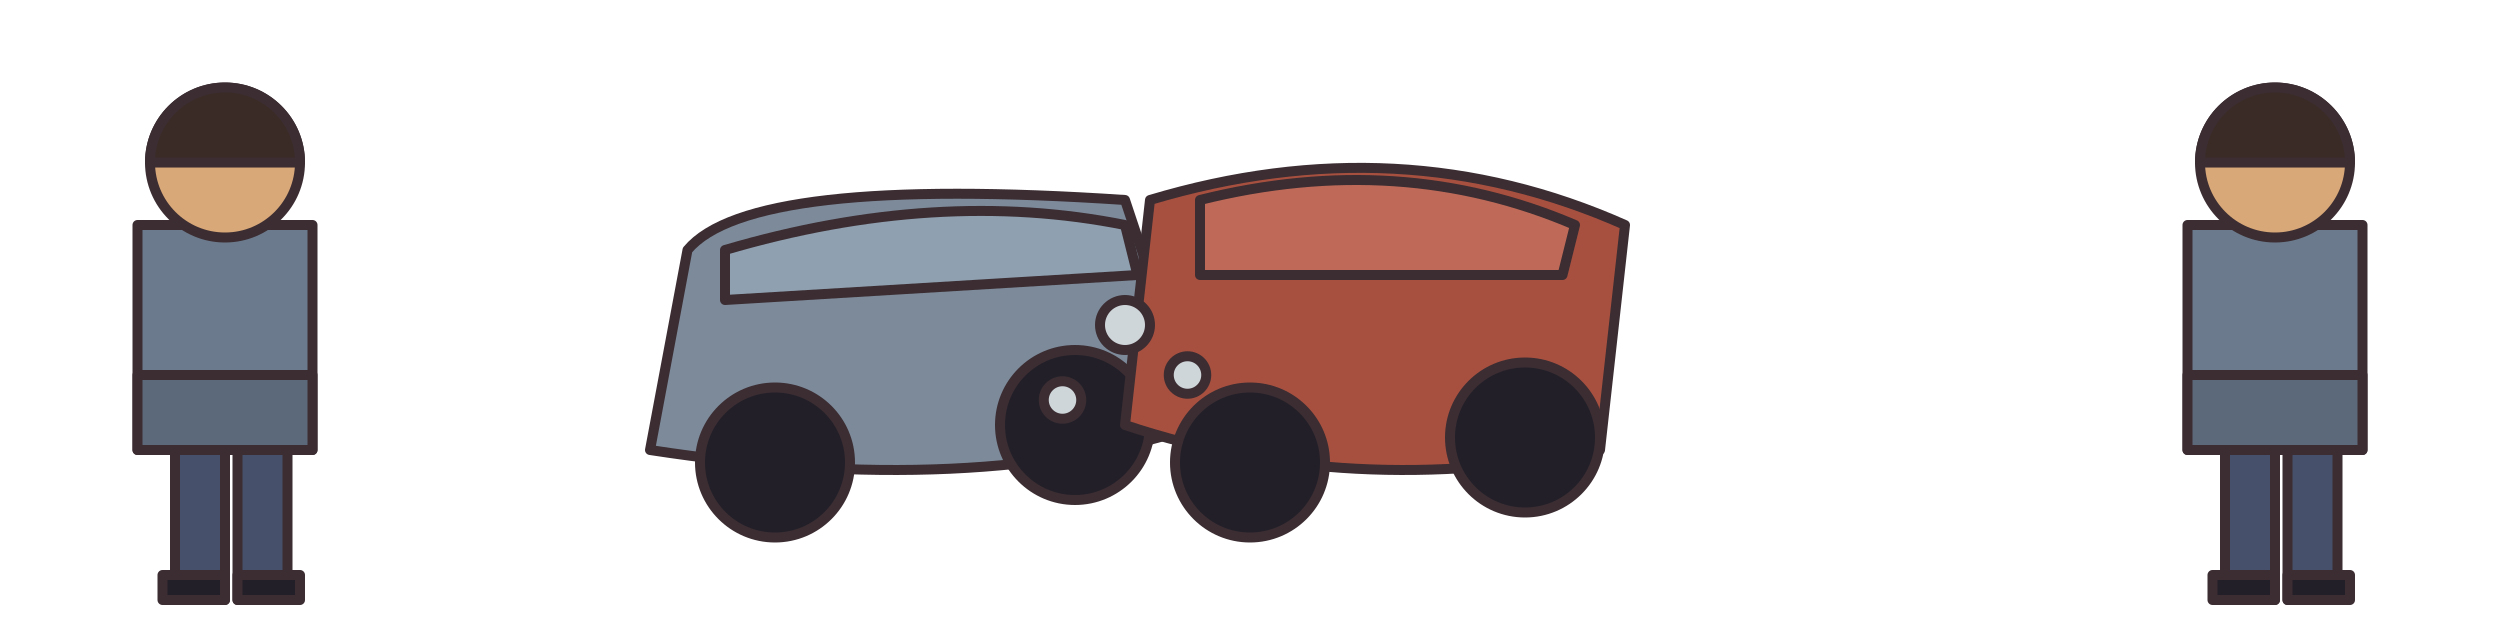
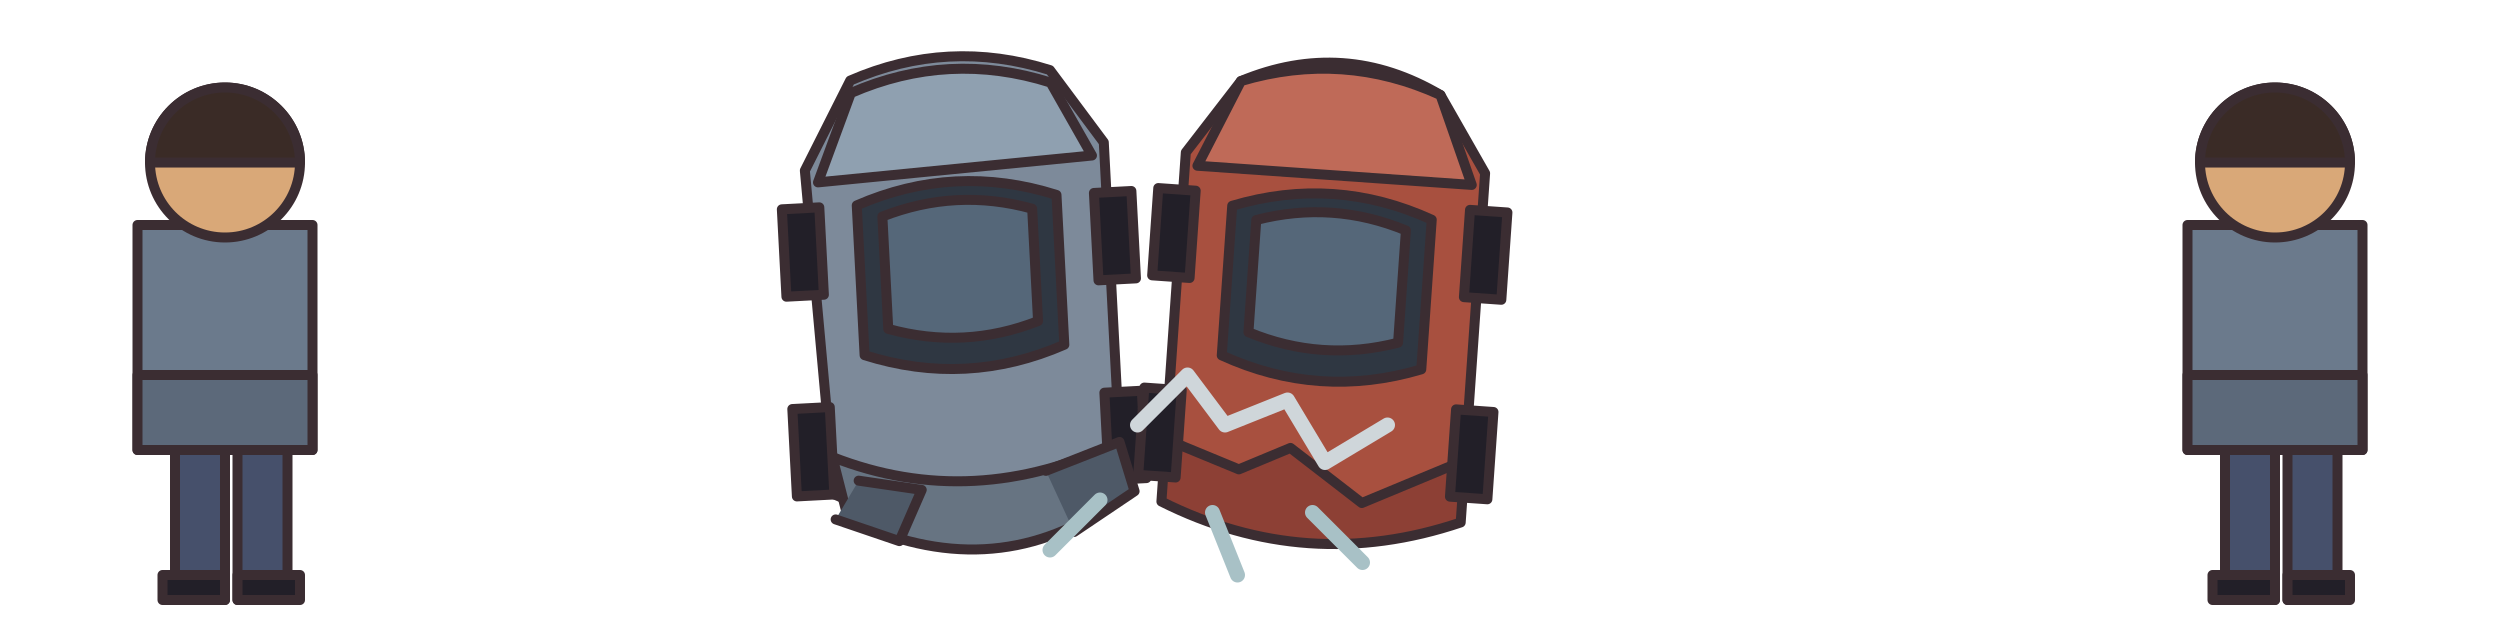
<svg xmlns="http://www.w3.org/2000/svg" width="200" height="50" viewBox="0 0 200 50" shape-rendering="geometricPrecision" stroke="#3b2d32" stroke-width="0.8" stroke-linejoin="round" stroke-linecap="round">
  <g transform="translate(9 6)">
    <rect x="5" y="29" width="4" height="13" fill="#46506b" />
    <rect x="10" y="29" width="4" height="13" fill="#46506b" />
    <rect x="4" y="40" width="5" height="2" fill="#221f28" />
    <rect x="10" y="40" width="5" height="2" fill="#221f28" />
    <rect x="2" y="12" width="14" height="18" fill="#6b7a8c" />
    <rect x="2" y="24" width="14" height="6" fill="#5c697a" />
    <circle cx="9" cy="7" r="6" fill="#d9a878" />
    <path d="M3 7 A6 6 0 0 1 15 7 Z" fill="#3a2b26" />
  </g>
-   <path d="M55 20 Q60 14 90 16 L96 34 Q78 40 52 36 Z" fill="#7d8a9a" />
-   <path d="M58 20 Q75 15 90 18 L91 22 L58 24 Z" fill="#8fa0b0" />
-   <circle cx="62" cy="37" r="6" fill="#221f28" />
-   <circle cx="86" cy="34" r="6" fill="#221f28" />
-   <path d="M92 16 Q112 10 130 18 L128 36 Q108 40 90 34 Z" fill="#a8503f" />
-   <path d="M96 16 Q112 12 126 18 L125 22 L96 22 Z" fill="#bf6a58" />
-   <circle cx="100" cy="37" r="6" fill="#221f28" />
-   <circle cx="122" cy="35" r="6" fill="#221f28" />
-   <circle cx="90" cy="26" r="2" fill="#cfd6da" />
-   <circle cx="95" cy="30" r="1.5" fill="#cfd6da" />
-   <circle cx="85" cy="32" r="1.5" fill="#cfd6da" />
+   <g transform="translate(62 2) rotate(-3 15 23)">
+     <path d="M7 4 Q15 1 23 4 L27 10 L27 36 Q16 43 4 37 L3 11 Z" fill="#7d8a9a" />
+     <path d="M7 5 Q15 2 23 5 L26 11 L4 12 Z" fill="#8fa0b0" />
+     <path d="M7 14 Q15 11 23 14 L23 26 Q15 29 7 26 Z" fill="#2f3742" />
+     <path d="M9 15 Q15 13 21 15 L21 24 Q15 26 9 24 Z" fill="#556779" />
+     <path d="M4 34 Q15 39 27 34 L26 39 Q16 45 5 39 Z" fill="#677482" />
+     <rect x="1" y="14" width="3" height="7" fill="#221f28" />
+     <rect x="26" y="14" width="3" height="7" fill="#221f28" />
+     <rect x="1" y="30" width="3" height="7" fill="#221f28" />
+     <rect x="26" y="30" width="3" height="7" fill="#221f28" />
+     <path d="M6 36 L11 37 L9 41 L4 39 M21 36 L27 34 L28 38 L23 41" fill="#4e5967" />
+   </g>
+   <g transform="translate(91 2) rotate(4 15 23)">
+     <path d="M7 5 Q15 1 23 5 L27 11 L27 37 Q15 42 3 37 L3 11 Z" fill="#a8503f" />
+     <path d="M7 5 Q15 2 23 5 L26 12 L4 12 Z" fill="#bf6a58" />
+     <path d="M7 15 Q15 12 23 15 L23 27 Q15 30 7 27 Z" fill="#2f3742" />
+     <path d="M9 16 Q15 14 21 16 L21 25 Q15 27 9 25 Z" fill="#556779" />
+     <path d="M3 34 L9 36 L13 34 L19 38 L27 34 L27 39 Q15 44 3 39 Z" fill="#8d4035" />
+     <rect x="1" y="14" width="3" height="7" fill="#221f28" />
+     <rect x="26" y="14" width="3" height="7" fill="#221f28" />
+     <rect x="1" y="30" width="3" height="7" fill="#221f28" />
+     <rect x="26" y="30" width="3" height="7" fill="#221f28" />
+   </g>
+   <path d="M91 34 l4 -4 l3 4 l5 -2 l3 5 l5 -3" fill="none" stroke="#cfd6da" stroke-width="1.2" />
+   <path d="M88 40 l-4 4 M97 41 l2 5 M105 41 l4 4" stroke="#a8c1c6" stroke-width="1.2" />
  <g transform="translate(173 6)">
    <rect x="5" y="29" width="4" height="13" fill="#46506b" />
    <rect x="10" y="29" width="4" height="13" fill="#46506b" />
    <rect x="4" y="40" width="5" height="2" fill="#221f28" />
    <rect x="10" y="40" width="5" height="2" fill="#221f28" />
    <rect x="2" y="12" width="14" height="18" fill="#6b7a8c" />
    <rect x="2" y="24" width="14" height="6" fill="#5c697a" />
    <circle cx="9" cy="7" r="6" fill="#d9a878" />
    <path d="M3 7 A6 6 0 0 1 15 7 Z" fill="#3a2b26" />
  </g>
</svg>
